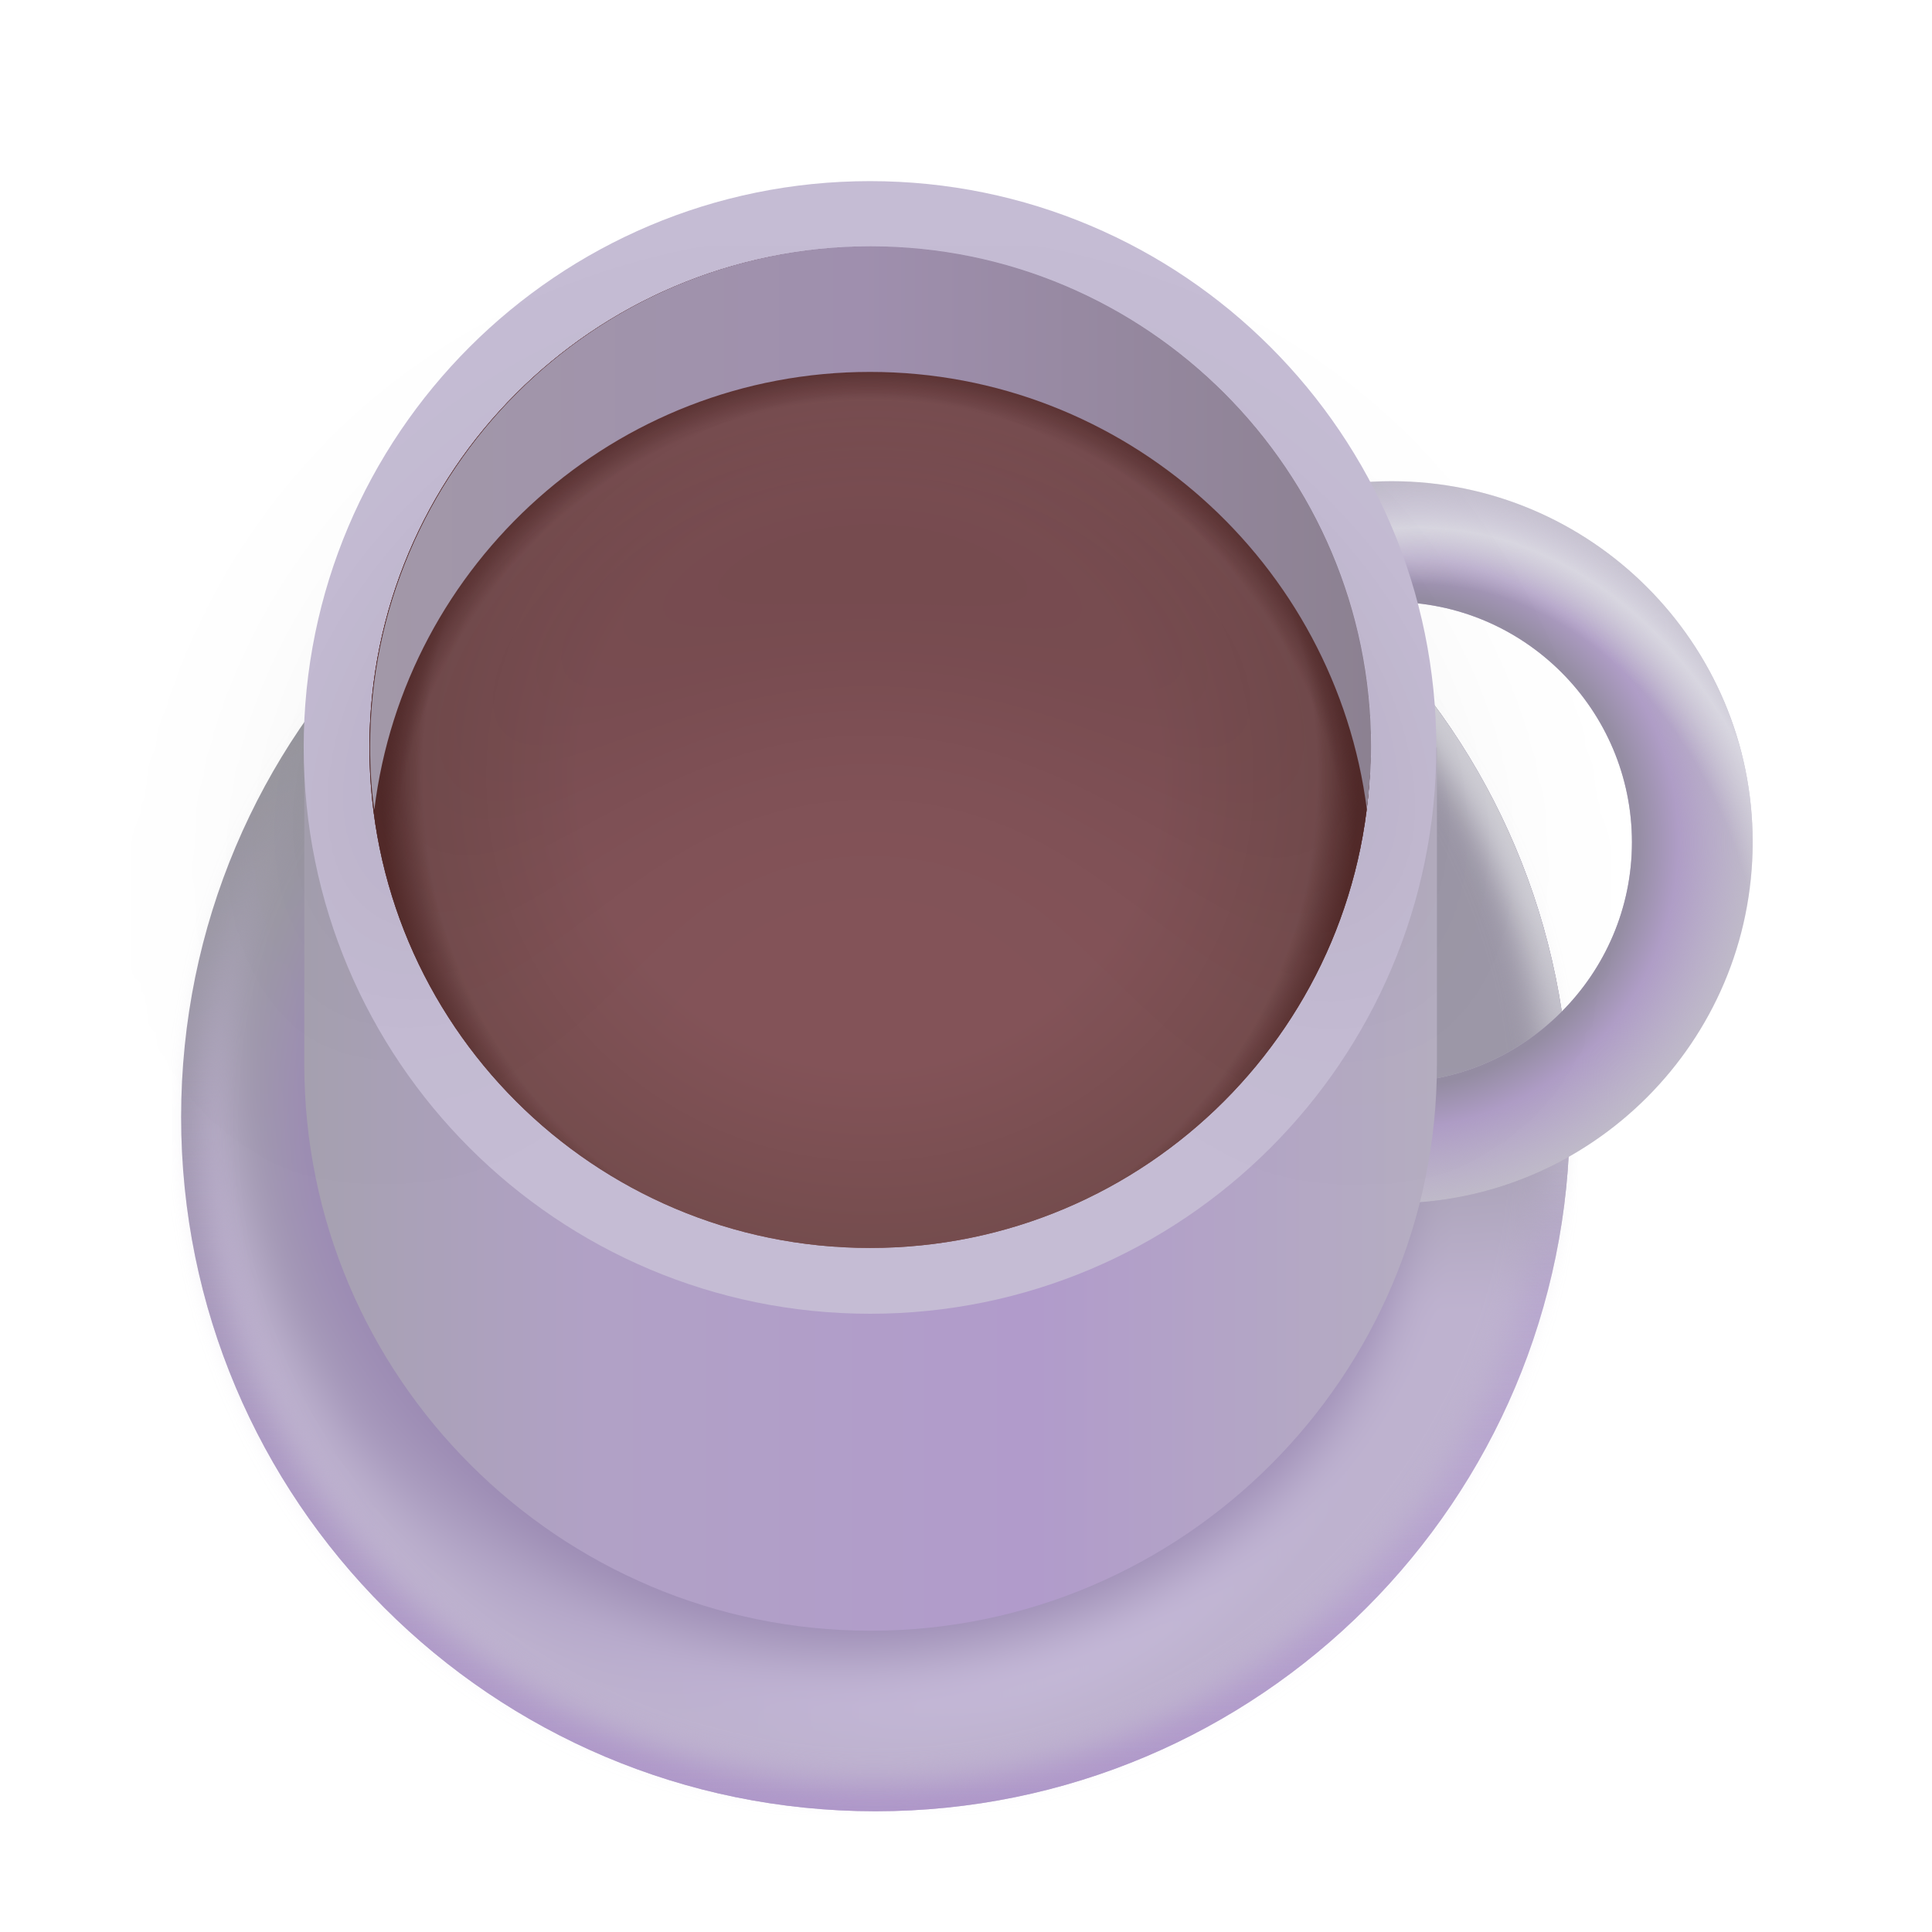
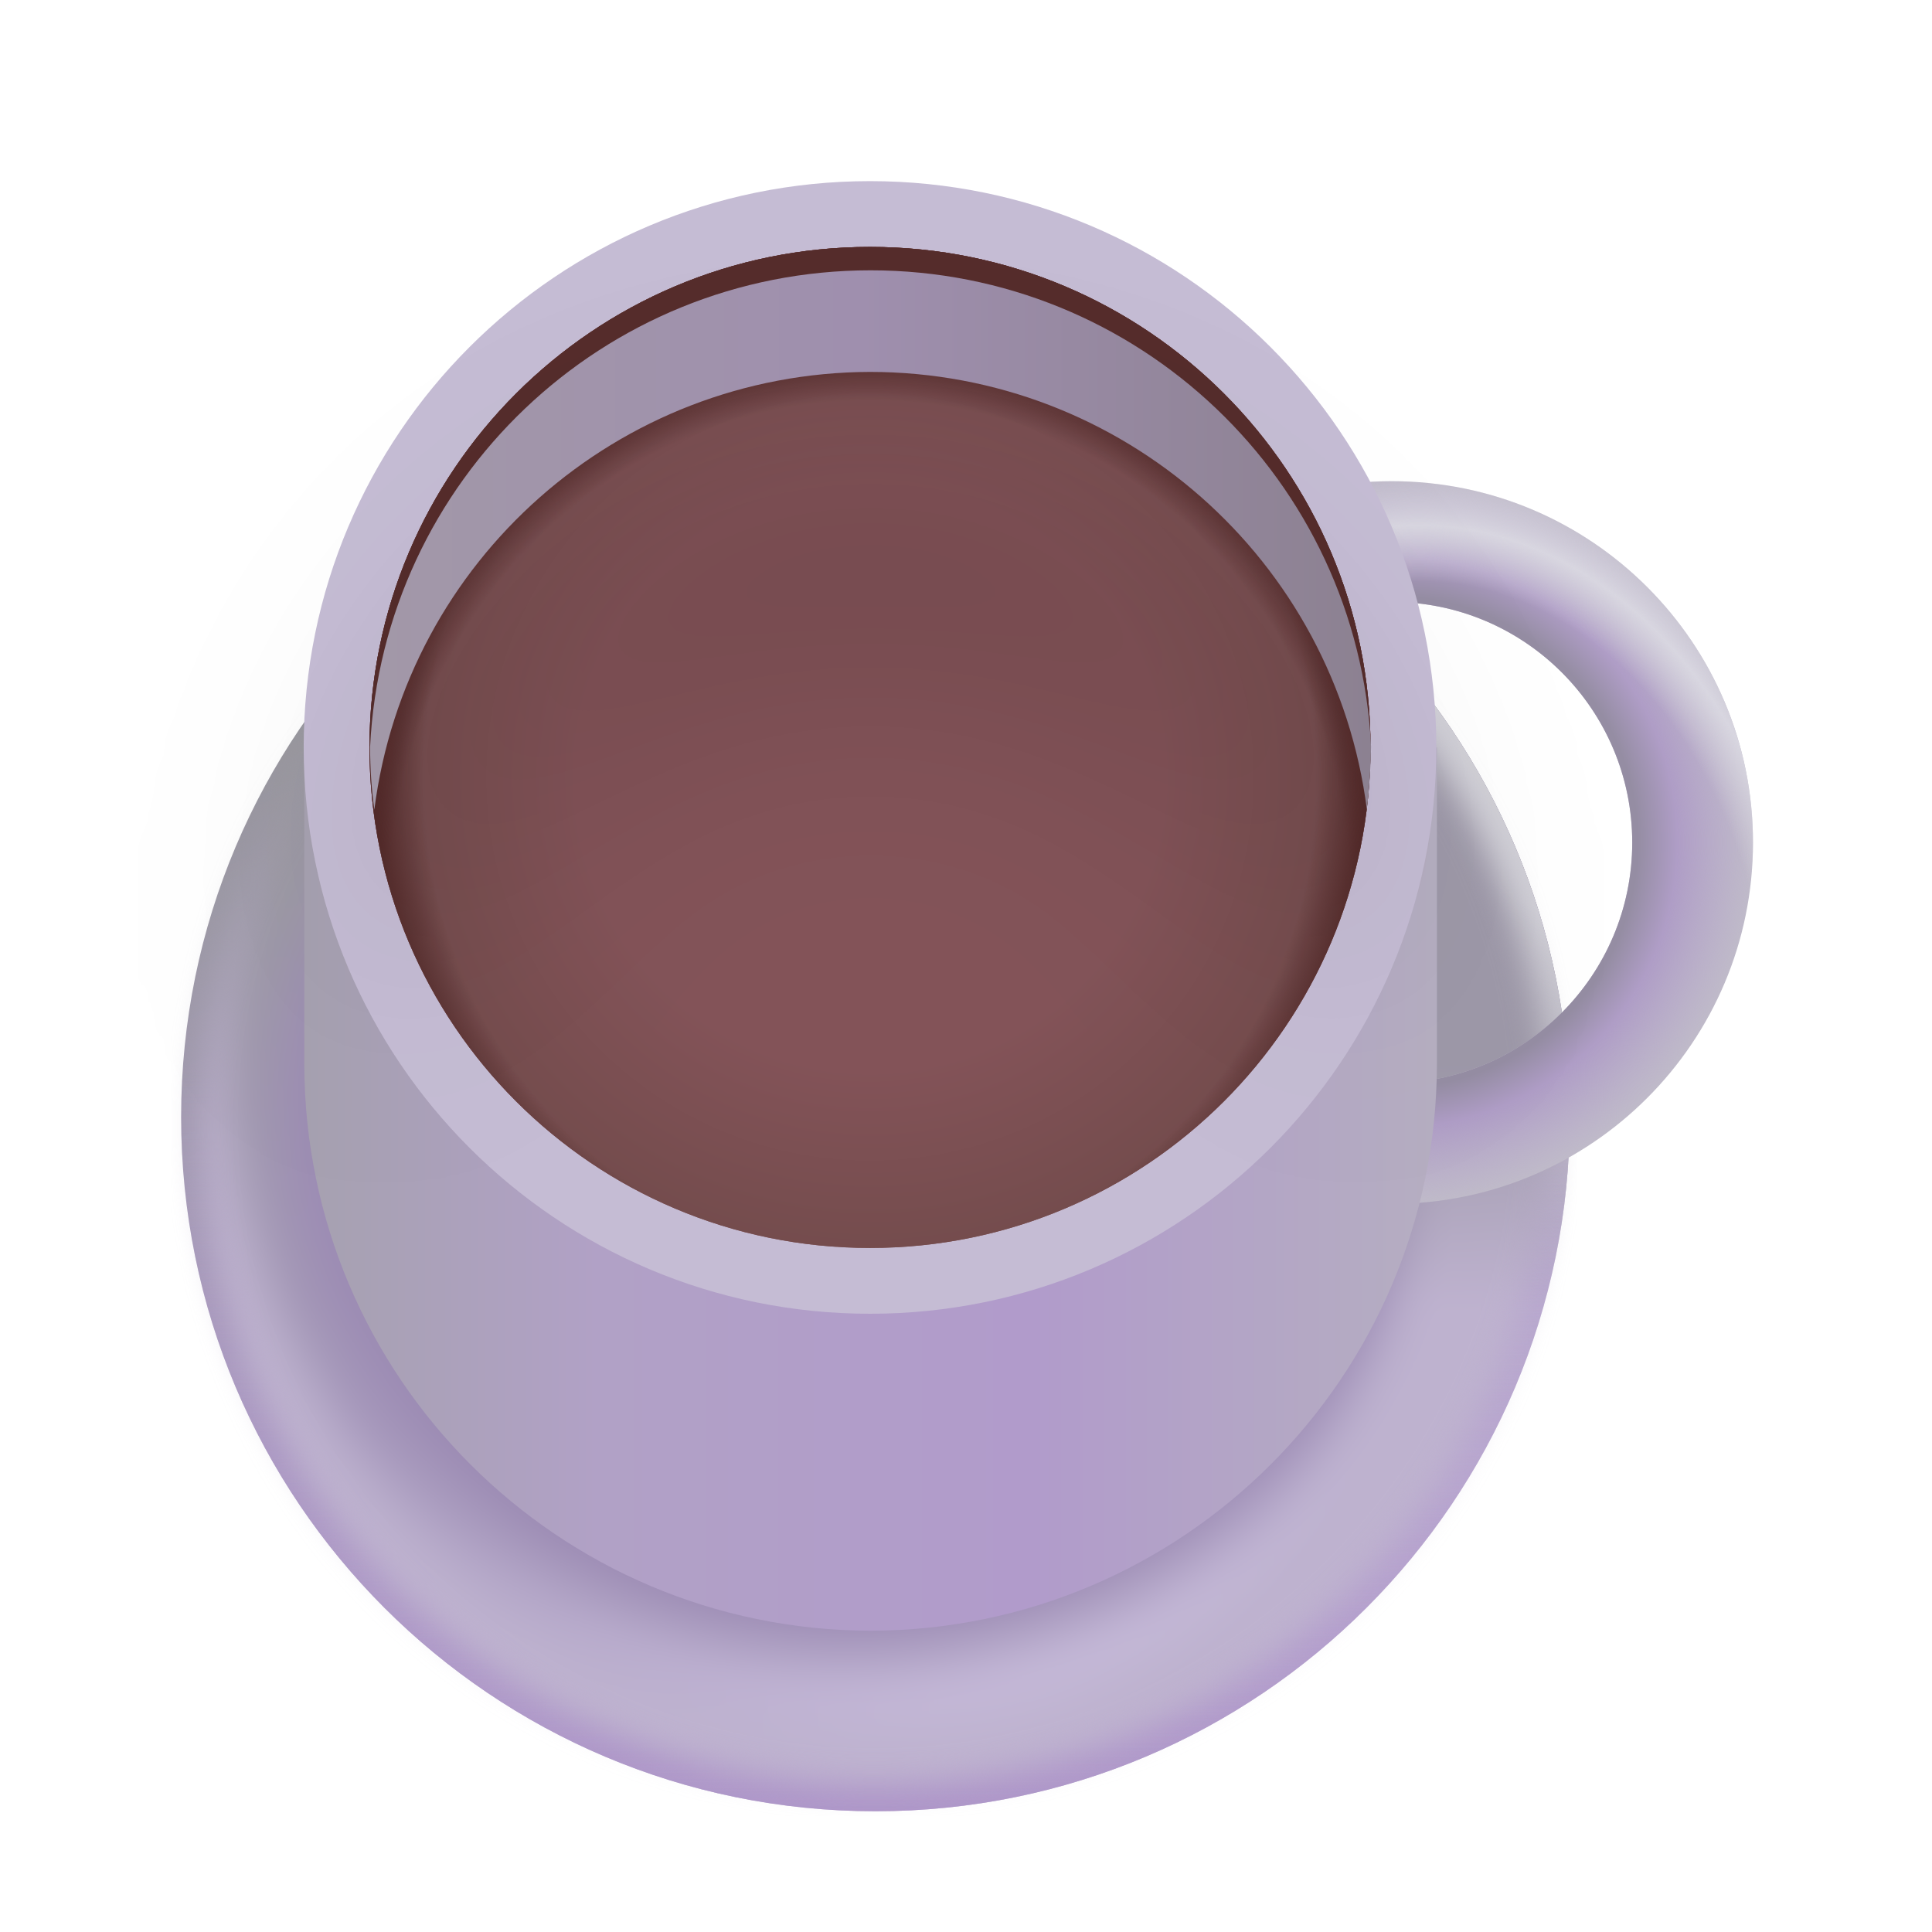
- <svg xmlns="http://www.w3.org/2000/svg" width="32" height="32" viewBox="0 0 32 32" fill="none">
-   <path d="M14.5 30C20.851 30 26 24.851 26 18.5C26 12.149 20.851 7 14.5 7C8.149 7 3 12.149 3 18.5C3 24.851 8.149 30 14.5 30Z" fill="url(#paint0_linear_18_30459)" />
-   <path d="M14.5 30C20.851 30 26 24.851 26 18.5C26 12.149 20.851 7 14.5 7C8.149 7 3 12.149 3 18.5C3 24.851 8.149 30 14.5 30Z" fill="url(#paint1_radial_18_30459)" />
-   <path d="M14.5 30C20.851 30 26 24.851 26 18.5C26 12.149 20.851 7 14.5 7C8.149 7 3 12.149 3 18.5C3 24.851 8.149 30 14.5 30Z" fill="url(#paint2_radial_18_30459)" />
-   <path d="M14.5 30C20.851 30 26 24.851 26 18.5C26 12.149 20.851 7 14.5 7C8.149 7 3 12.149 3 18.5C3 24.851 8.149 30 14.5 30Z" fill="url(#paint3_radial_18_30459)" />
-   <path d="M14.5 30C20.851 30 26 24.851 26 18.5C26 12.149 20.851 7 14.5 7C8.149 7 3 12.149 3 18.5C3 24.851 8.149 30 14.5 30Z" fill="url(#paint4_linear_18_30459)" />
-   <g filter="url(#filter0_f_18_30459)">
-     <path d="M14.484 29.562C20.637 29.562 25.625 24.666 25.625 18.625C25.625 12.584 20.637 7.688 14.484 7.688C8.332 7.688 3.344 12.584 3.344 18.625C3.344 24.666 8.332 29.562 14.484 29.562Z" fill="url(#paint5_linear_18_30459)" />
-     <path d="M14.484 29.562C20.637 29.562 25.625 24.666 25.625 18.625C25.625 12.584 20.637 7.688 14.484 7.688C8.332 7.688 3.344 12.584 3.344 18.625C3.344 24.666 8.332 29.562 14.484 29.562Z" fill="url(#paint6_radial_18_30459)" />
-     <path d="M14.484 29.562C20.637 29.562 25.625 24.666 25.625 18.625C25.625 12.584 20.637 7.688 14.484 7.688C8.332 7.688 3.344 12.584 3.344 18.625C3.344 24.666 8.332 29.562 14.484 29.562Z" fill="url(#paint7_radial_18_30459)" />
-     <path d="M14.484 29.562C20.637 29.562 25.625 24.666 25.625 18.625C25.625 12.584 20.637 7.688 14.484 7.688C8.332 7.688 3.344 12.584 3.344 18.625C3.344 24.666 8.332 29.562 14.484 29.562Z" fill="url(#paint8_radial_18_30459)" />
+ <svg xmlns="http://www.w3.org/2000/svg" width="32" height="32" fill="none" viewBox="0 0 32 32">
+   <path fill="url(#a)" d="M14.5 30a11.5 11.5 0 1 0 0-23 11.5 11.5 0 0 0 0 23" />
+   <path fill="url(#b)" d="M14.5 30a11.5 11.5 0 1 0 0-23 11.5 11.5 0 0 0 0 23" />
+   <path fill="url(#c)" d="M14.5 30a11.5 11.5 0 1 0 0-23 11.5 11.5 0 0 0 0 23" />
+   <path fill="url(#d)" d="M14.5 30a11.5 11.5 0 1 0 0-23 11.5 11.5 0 0 0 0 23" />
+   <path fill="url(#e)" d="M14.5 30a11.5 11.5 0 1 0 0-23 11.5 11.5 0 0 0 0 23" />
+   <g filter="url(#f)">
+     <path fill="url(#g)" d="M14.48 29.56c6.16 0 11.15-4.9 11.15-10.93 0-6.05-5-10.94-11.15-10.94S3.34 12.59 3.34 18.62c0 6.05 5 10.94 11.14 10.94" />
+     <path fill="url(#h)" d="M14.48 29.56c6.16 0 11.15-4.9 11.15-10.93 0-6.05-5-10.94-11.15-10.94S3.34 12.59 3.34 18.62c0 6.05 5 10.94 11.14 10.94" />
+     <path fill="url(#i)" d="M14.48 29.56c6.16 0 11.15-4.9 11.15-10.93 0-6.05-5-10.94-11.15-10.94S3.34 12.59 3.34 18.62c0 6.05 5 10.94 11.14 10.94" />
+     <path fill="url(#j)" d="M14.48 29.56c6.16 0 11.15-4.9 11.15-10.93 0-6.05-5-10.94-11.15-10.94S3.34 12.59 3.34 18.62c0 6.05 5 10.94 11.14 10.94" />
  </g>
-   <path d="M23.05 9.97C25.25 9.97 27.03 11.76 27.03 13.95C27.03 16.14 25.24 17.93 23.05 17.93C20.86 17.93 19.07 16.14 19.07 13.95C19.07 11.76 20.85 9.97 23.05 9.97ZM23.05 7.97C19.75 7.97 17.07 10.65 17.07 13.95C17.07 17.25 19.75 19.93 23.05 19.93C26.35 19.93 29.03 17.25 29.03 13.95C29.03 10.65 26.35 7.97 23.05 7.97Z" fill="#BFBAC9" />
-   <path d="M23.05 9.97C25.25 9.97 27.03 11.76 27.03 13.95C27.03 16.14 25.24 17.93 23.05 17.93C20.86 17.93 19.07 16.14 19.07 13.95C19.07 11.76 20.85 9.97 23.05 9.97ZM23.05 7.97C19.75 7.97 17.07 10.65 17.07 13.95C17.07 17.25 19.75 19.93 23.05 19.93C26.35 19.93 29.03 17.25 29.03 13.95C29.03 10.65 26.35 7.97 23.05 7.97Z" fill="url(#paint9_radial_18_30459)" />
-   <path d="M23.05 9.97C25.25 9.97 27.03 11.76 27.03 13.95C27.03 16.14 25.24 17.93 23.05 17.93C20.86 17.93 19.07 16.14 19.07 13.95C19.07 11.76 20.85 9.97 23.05 9.97ZM23.05 7.97C19.75 7.97 17.07 10.65 17.07 13.95C17.07 17.25 19.75 19.93 23.05 19.93C26.35 19.93 29.03 17.25 29.03 13.95C29.03 10.65 26.35 7.97 23.05 7.97Z" fill="url(#paint10_radial_18_30459)" />
-   <path d="M21.4 12.38C19.68 10.46 17.19 9.25 14.42 9.25C11.65 9.25 9.15 10.46 7.43 12.38H5.04V17.63C5.04 22.8 9.25 27.01 14.42 27.01C19.59 27.01 23.8 22.8 23.8 17.63V12.38H21.4Z" fill="url(#paint11_linear_18_30459)" />
-   <path d="M14.41 21.76C19.59 21.76 23.79 17.56 23.79 12.38C23.79 7.2 19.59 3 14.41 3C9.23 3 5.03 7.2 5.03 12.38C5.03 17.56 9.23 21.76 14.41 21.76Z" fill="#C5BCD4" />
-   <path d="M14.41 20.67C18.988 20.67 22.7 16.958 22.7 12.38C22.7 7.802 18.988 4.09 14.41 4.09C9.832 4.09 6.12 7.802 6.12 12.38C6.12 16.958 9.832 20.67 14.41 20.67Z" fill="#835358" />
-   <path d="M14.41 20.67C18.988 20.67 22.7 16.958 22.7 12.38C22.7 7.802 18.988 4.09 14.41 4.09C9.832 4.09 6.12 7.802 6.12 12.38C6.12 16.958 9.832 20.67 14.41 20.67Z" fill="url(#paint12_radial_18_30459)" />
-   <path d="M14.41 20.67C18.988 20.67 22.7 16.958 22.7 12.38C22.7 7.802 18.988 4.09 14.41 4.09C9.832 4.09 6.12 7.802 6.12 12.38C6.12 16.958 9.832 20.67 14.41 20.67Z" fill="url(#paint13_radial_18_30459)" />
-   <path d="M14.41 20.67C18.988 20.67 22.7 16.958 22.7 12.38C22.7 7.802 18.988 4.09 14.41 4.09C9.832 4.09 6.12 7.802 6.12 12.38C6.12 16.958 9.832 20.67 14.41 20.67Z" fill="url(#paint14_radial_18_30459)" />
-   <g filter="url(#filter1_d_18_30459)">
-     <path d="M14.41 6.16C18.63 6.16 22.12 9.33 22.64 13.41C22.68 13.07 22.71 12.72 22.71 12.37C22.71 7.8 18.99 4.08 14.42 4.08C9.85 4.08 6.13 7.8 6.13 12.37C6.13 12.72 6.15 13.07 6.2 13.41C6.7 9.33 10.19 6.16 14.41 6.16Z" fill="url(#paint15_linear_18_30459)" />
+   <path fill="#bfbac9" d="M23.05 9.97a3.98 3.98 0 1 1 0 7.97 3.98 3.98 0 0 1 0-7.97m0-2a5.98 5.98 0 1 0 0 11.97 5.98 5.98 0 0 0 0-11.97" />
+   <path fill="url(#k)" d="M23.05 9.97a3.98 3.98 0 1 1 0 7.97 3.98 3.98 0 0 1 0-7.97m0-2a5.98 5.98 0 1 0 0 11.97 5.98 5.98 0 0 0 0-11.97" />
+   <path fill="url(#l)" d="M23.05 9.97a3.98 3.98 0 1 1 0 7.97 3.98 3.98 0 0 1 0-7.97m0-2a5.98 5.98 0 1 0 0 11.97 5.98 5.98 0 0 0 0-11.97" />
+   <path fill="url(#m)" d="M21.4 12.38a9.35 9.35 0 0 0-13.97 0H5.04v5.25a9.4 9.4 0 0 0 9.38 9.38 9.4 9.4 0 0 0 9.38-9.38v-5.25z" />
+   <path fill="#c5bcd4" d="M14.41 21.76a9.38 9.38 0 1 0 0-18.76 9.38 9.38 0 0 0 0 18.76" />
+   <path fill="#835358" d="M14.41 20.67a8.29 8.29 0 1 0 0-16.58 8.29 8.29 0 0 0 0 16.58" />
+   <path fill="url(#n)" d="M14.41 20.67a8.29 8.29 0 1 0 0-16.58 8.29 8.29 0 0 0 0 16.58" />
+   <path fill="url(#o)" d="M14.41 20.67a8.29 8.29 0 1 0 0-16.58 8.29 8.29 0 0 0 0 16.58" />
+   <path fill="url(#p)" d="M14.41 20.67a8.29 8.29 0 1 0 0-16.58 8.29 8.29 0 0 0 0 16.58" />
+   <g filter="url(#q)">
+     <path fill="url(#r)" d="M14.41 6.16a8.3 8.3 0 0 1 8.23 7.25q.06-.51.07-1.04a8.3 8.3 0 0 0-16.58 0q0 .53.07 1.04a8.3 8.3 0 0 1 8.21-7.25" />
  </g>
  <defs>
-     <filter id="filter0_f_18_30459" x="2.844" y="7.188" width="23.281" height="22.875" filterUnits="userSpaceOnUse" color-interpolation-filters="sRGB">
+     <radialGradient id="b" cx="0" cy="0" r="1" gradientTransform="rotate(91.25 -2.08 16.07)scale(11.5027 12.1294)" gradientUnits="userSpaceOnUse">
+       <stop offset=".72" stop-color="#9c8bb4" />
+       <stop offset=".82" stop-color="#9d8fb2" stop-opacity="0" />
+     </radialGradient>
+     <radialGradient id="c" cx="0" cy="0" r="1" gradientTransform="rotate(90 5.4 18.97)scale(8.0625)" gradientUnits="userSpaceOnUse">
+       <stop offset=".5" stop-color="#9d98a8" />
+       <stop offset="1" stop-color="#9f9aaa" stop-opacity="0" />
+     </radialGradient>
+     <radialGradient id="d" cx="0" cy="0" r="1" gradientTransform="rotate(55.03 .27 30.52)scale(10.906 6.12728)" gradientUnits="userSpaceOnUse">
+       <stop offset=".25" stop-color="#d1d0d7" />
+       <stop offset="1" stop-color="#d3d2d9" stop-opacity="0" />
+     </radialGradient>
+     <radialGradient id="h" cx="0" cy="0" r="1" gradientTransform="rotate(92.83 -1.8 16.03)scale(11.3889 12.2322)" gradientUnits="userSpaceOnUse">
+       <stop offset=".72" stop-color="#9c8bb4" />
+       <stop offset=".82" stop-color="#9d8fb2" stop-opacity="0" />
+     </radialGradient>
+     <radialGradient id="i" cx="0" cy="0" r="1" gradientTransform="rotate(64.43 -7.57 19.87)scale(11.2938 10.2545)" gradientUnits="userSpaceOnUse">
+       <stop offset=".91" stop-color="#bcb2cd" stop-opacity="0" />
+       <stop offset=".99" stop-color="#beb2cf" />
+     </radialGradient>
+     <radialGradient id="j" cx="0" cy="0" r="1" gradientTransform="matrix(0 7.66814 -7.81055 0 24.05 13.93)" gradientUnits="userSpaceOnUse">
+       <stop offset=".5" stop-color="#9d98a8" />
+       <stop offset="1" stop-color="#9f9aaa" stop-opacity="0" />
+     </radialGradient>
+     <radialGradient id="k" cx="0" cy="0" r="1" gradientTransform="rotate(90 4.55 18.5)scale(5.98)" gradientUnits="userSpaceOnUse">
+       <stop offset=".68" stop-color="#958da3" />
+       <stop offset=".79" stop-color="#af9dc6" />
+       <stop offset="1" stop-color="#b4a3ca" stop-opacity="0" />
+     </radialGradient>
+     <radialGradient id="l" cx="0" cy="0" r="1" gradientTransform="rotate(88.08 2.93 20.8)scale(9.31774 7.06691)" gradientUnits="userSpaceOnUse">
+       <stop offset=".81" stop-color="#d9d6e0" stop-opacity="0" />
+       <stop offset=".91" stop-color="#d8d6e0" />
+       <stop offset="1" stop-color="#d8d6e0" stop-opacity="0" />
+     </radialGradient>
+     <radialGradient id="n" cx="0" cy="0" r="1" gradientTransform="rotate(90 .77 13.64)scale(12.75)" gradientUnits="userSpaceOnUse">
+       <stop offset=".38" stop-color="#835358" />
+       <stop offset=".62" stop-color="#744c4d" />
+     </radialGradient>
+     <radialGradient id="o" cx="0" cy="0" r="1" gradientTransform="matrix(0 21.25 -20.035 0 14.41 12.88)" gradientUnits="userSpaceOnUse">
+       <stop offset=".37" stop-color="#502728" stop-opacity="0" />
+       <stop offset=".41" stop-color="#552c2b" />
+     </radialGradient>
+     <radialGradient id="p" cx="0" cy="0" r="1" gradientTransform="matrix(0 15 -14.3475 0 14.41 14.88)" gradientUnits="userSpaceOnUse">
+       <stop offset=".55" stop-color="#502728" stop-opacity="0" />
+       <stop offset=".6" stop-color="#552c2b" />
+     </radialGradient>
+     <linearGradient id="a" x1="10.75" x2="21.13" y1="9.13" y2="30.88" gradientUnits="userSpaceOnUse">
+       <stop stop-color="#99989f" />
+       <stop offset=".45" stop-color="#a99bbe" />
+       <stop offset=".88" stop-color="#c7bbda" />
+     </linearGradient>
+     <linearGradient id="e" x1="15.38" x2="15.38" y1="30.5" y2="17.63" gradientUnits="userSpaceOnUse">
+       <stop stop-color="#ad95c8" />
+       <stop offset="1" stop-color="#ad95c8" stop-opacity="0" />
+     </linearGradient>
+     <linearGradient id="g" x1="10.85" x2="20.6" y1="9.71" y2="30.53" gradientUnits="userSpaceOnUse">
+       <stop stop-color="#99989f" />
+       <stop offset=".45" stop-color="#a99bbe" />
+       <stop offset=".88" stop-color="#c7bbda" />
+     </linearGradient>
+     <linearGradient id="m" x1="5.04" x2="23.8" y1="20.25" y2="20.25" gradientUnits="userSpaceOnUse">
+       <stop stop-color="#a6a1b0" />
+       <stop offset=".26" stop-color="#b1a1c6" />
+       <stop offset=".64" stop-color="#b19bcb" />
+       <stop offset="1" stop-color="#b5aec1" />
+     </linearGradient>
+     <linearGradient id="r" x1="6.13" x2="22.71" y1="10.44" y2="10.44" gradientUnits="userSpaceOnUse">
+       <stop stop-color="#a298a8" />
+       <stop offset=".49" stop-color="#9f8fae" />
+       <stop offset="1" stop-color="#8c8191" />
+     </linearGradient>
+     <filter id="f" width="23.28" height="22.88" x="2.84" y="7.19" color-interpolation-filters="sRGB" filterUnits="userSpaceOnUse">
      <feFlood flood-opacity="0" result="BackgroundImageFix" />
-       <feBlend mode="normal" in="SourceGraphic" in2="BackgroundImageFix" result="shape" />
-       <feGaussianBlur stdDeviation="0.25" result="effect1_foregroundBlur_18_30459" />
+       <feBlend in="SourceGraphic" in2="BackgroundImageFix" result="shape" />
+       <feGaussianBlur result="effect1_foregroundBlur_18_30459" stdDeviation=".25" />
    </filter>
-     <filter id="filter1_d_18_30459" x="2.13" y="4.08" width="24.58" height="17.33" filterUnits="userSpaceOnUse" color-interpolation-filters="sRGB">
+     <filter id="q" width="24.58" height="17.33" x="2.13" y="4.08" color-interpolation-filters="sRGB" filterUnits="userSpaceOnUse">
      <feFlood flood-opacity="0" result="BackgroundImageFix" />
-       <feColorMatrix in="SourceAlpha" type="matrix" values="0 0 0 0 0 0 0 0 0 0 0 0 0 0 0 0 0 0 127 0" result="hardAlpha" />
+       <feColorMatrix in="SourceAlpha" result="hardAlpha" values="0 0 0 0 0 0 0 0 0 0 0 0 0 0 0 0 0 0 127 0" />
      <feOffset dy="4" />
      <feGaussianBlur stdDeviation="2" />
      <feComposite in2="hardAlpha" operator="out" />
-       <feColorMatrix type="matrix" values="0 0 0 0 0 0 0 0 0 0 0 0 0 0 0 0 0 0 0.25 0" />
-       <feBlend mode="normal" in2="BackgroundImageFix" result="effect1_dropShadow_18_30459" />
-       <feBlend mode="normal" in="SourceGraphic" in2="effect1_dropShadow_18_30459" result="shape" />
+       <feColorMatrix values="0 0 0 0 0 0 0 0 0 0 0 0 0 0 0 0 0 0 0.25 0" />
+       <feBlend in2="BackgroundImageFix" result="effect1_dropShadow_18_30459" />
+       <feBlend in="SourceGraphic" in2="effect1_dropShadow_18_30459" result="shape" />
    </filter>
-     <linearGradient id="paint0_linear_18_30459" x1="10.75" y1="9.125" x2="21.125" y2="30.875" gradientUnits="userSpaceOnUse">
-       <stop stop-color="#99989F" />
-       <stop offset="0.453" stop-color="#A99BBE" />
-       <stop offset="0.877" stop-color="#C7BBDA" />
-     </linearGradient>
-     <radialGradient id="paint1_radial_18_30459" cx="0" cy="0" r="1" gradientUnits="userSpaceOnUse" gradientTransform="translate(13.9375 18.5) rotate(91.2454) scale(11.5027 12.1294)">
-       <stop offset="0.721" stop-color="#9C8BB4" />
-       <stop offset="0.818" stop-color="#9D8FB2" stop-opacity="0" />
-     </radialGradient>
-     <radialGradient id="paint2_radial_18_30459" cx="0" cy="0" r="1" gradientUnits="userSpaceOnUse" gradientTransform="translate(24.375 13.5625) rotate(90) scale(8.0625)">
-       <stop offset="0.504" stop-color="#9D98A8" />
-       <stop offset="1" stop-color="#9F9AAA" stop-opacity="0" />
-     </radialGradient>
-     <radialGradient id="paint3_radial_18_30459" cx="0" cy="0" r="1" gradientUnits="userSpaceOnUse" gradientTransform="translate(25.125 12.8125) rotate(55.0349) scale(10.906 6.12728)">
-       <stop offset="0.253" stop-color="#D1D0D7" />
-       <stop offset="1" stop-color="#D3D2D9" stop-opacity="0" />
-     </radialGradient>
-     <linearGradient id="paint4_linear_18_30459" x1="15.375" y1="30.5" x2="15.375" y2="17.625" gradientUnits="userSpaceOnUse">
-       <stop stop-color="#AD95C8" />
-       <stop offset="1" stop-color="#AD95C8" stop-opacity="0" />
-     </linearGradient>
-     <linearGradient id="paint5_linear_18_30459" x1="10.852" y1="9.709" x2="20.605" y2="30.534" gradientUnits="userSpaceOnUse">
-       <stop stop-color="#99989F" />
-       <stop offset="0.453" stop-color="#A99BBE" />
-       <stop offset="0.877" stop-color="#C7BBDA" />
-     </linearGradient>
-     <radialGradient id="paint6_radial_18_30459" cx="0" cy="0" r="1" gradientUnits="userSpaceOnUse" gradientTransform="translate(14.125 18.625) rotate(92.831) scale(11.3889 12.2322)">
-       <stop offset="0.721" stop-color="#9C8BB4" />
-       <stop offset="0.818" stop-color="#9D8FB2" stop-opacity="0" />
-     </radialGradient>
-     <radialGradient id="paint7_radial_18_30459" cx="0" cy="0" r="1" gradientUnits="userSpaceOnUse" gradientTransform="translate(13.625 18.125) rotate(64.4276) scale(11.2938 10.2545)">
-       <stop offset="0.914" stop-color="#BCB2CD" stop-opacity="0" />
-       <stop offset="0.989" stop-color="#BEB2CF" />
-     </radialGradient>
-     <radialGradient id="paint8_radial_18_30459" cx="0" cy="0" r="1" gradientUnits="userSpaceOnUse" gradientTransform="translate(24.0508 13.929) rotate(90) scale(7.66814 7.81055)">
-       <stop offset="0.504" stop-color="#9D98A8" />
-       <stop offset="1" stop-color="#9F9AAA" stop-opacity="0" />
-     </radialGradient>
-     <radialGradient id="paint9_radial_18_30459" cx="0" cy="0" r="1" gradientUnits="userSpaceOnUse" gradientTransform="translate(23.05 13.95) rotate(90) scale(5.98)">
-       <stop offset="0.678" stop-color="#958DA3" />
-       <stop offset="0.793" stop-color="#AF9DC6" />
-       <stop offset="1" stop-color="#B4A3CA" stop-opacity="0" />
-     </radialGradient>
-     <radialGradient id="paint10_radial_18_30459" cx="0" cy="0" r="1" gradientUnits="userSpaceOnUse" gradientTransform="translate(23.625 17.1875) rotate(88.078) scale(9.31774 7.06691)">
-       <stop offset="0.806" stop-color="#D9D6E0" stop-opacity="0" />
-       <stop offset="0.907" stop-color="#D8D6E0" />
-       <stop offset="1" stop-color="#D8D6E0" stop-opacity="0" />
-     </radialGradient>
-     <linearGradient id="paint11_linear_18_30459" x1="5.04" y1="20.25" x2="23.8" y2="20.25" gradientUnits="userSpaceOnUse">
-       <stop stop-color="#A6A1B0" />
-       <stop offset="0.258" stop-color="#B1A1C6" />
-       <stop offset="0.644" stop-color="#B19BCB" />
-       <stop offset="1" stop-color="#B5AEC1" />
-     </linearGradient>
-     <radialGradient id="paint12_radial_18_30459" cx="0" cy="0" r="1" gradientUnits="userSpaceOnUse" gradientTransform="translate(14.41 12.875) rotate(90) scale(12.75 12.75)">
-       <stop offset="0.377" stop-color="#835358" />
-       <stop offset="0.623" stop-color="#744C4D" />
-     </radialGradient>
-     <radialGradient id="paint13_radial_18_30459" cx="0" cy="0" r="1" gradientUnits="userSpaceOnUse" gradientTransform="translate(14.41 12.875) rotate(90) scale(21.25 20.035)">
-       <stop offset="0.371" stop-color="#502728" stop-opacity="0" />
-       <stop offset="0.405" stop-color="#552C2B" />
-     </radialGradient>
-     <radialGradient id="paint14_radial_18_30459" cx="0" cy="0" r="1" gradientUnits="userSpaceOnUse" gradientTransform="translate(14.41 14.875) rotate(90) scale(15 14.3475)">
-       <stop offset="0.55" stop-color="#502728" stop-opacity="0" />
-       <stop offset="0.596" stop-color="#552C2B" />
-     </radialGradient>
-     <linearGradient id="paint15_linear_18_30459" x1="6.13" y1="10.438" x2="22.71" y2="10.438" gradientUnits="userSpaceOnUse">
-       <stop stop-color="#A298A8" />
-       <stop offset="0.49" stop-color="#9F8FAE" />
-       <stop offset="1" stop-color="#8C8191" />
-     </linearGradient>
  </defs>
</svg>
